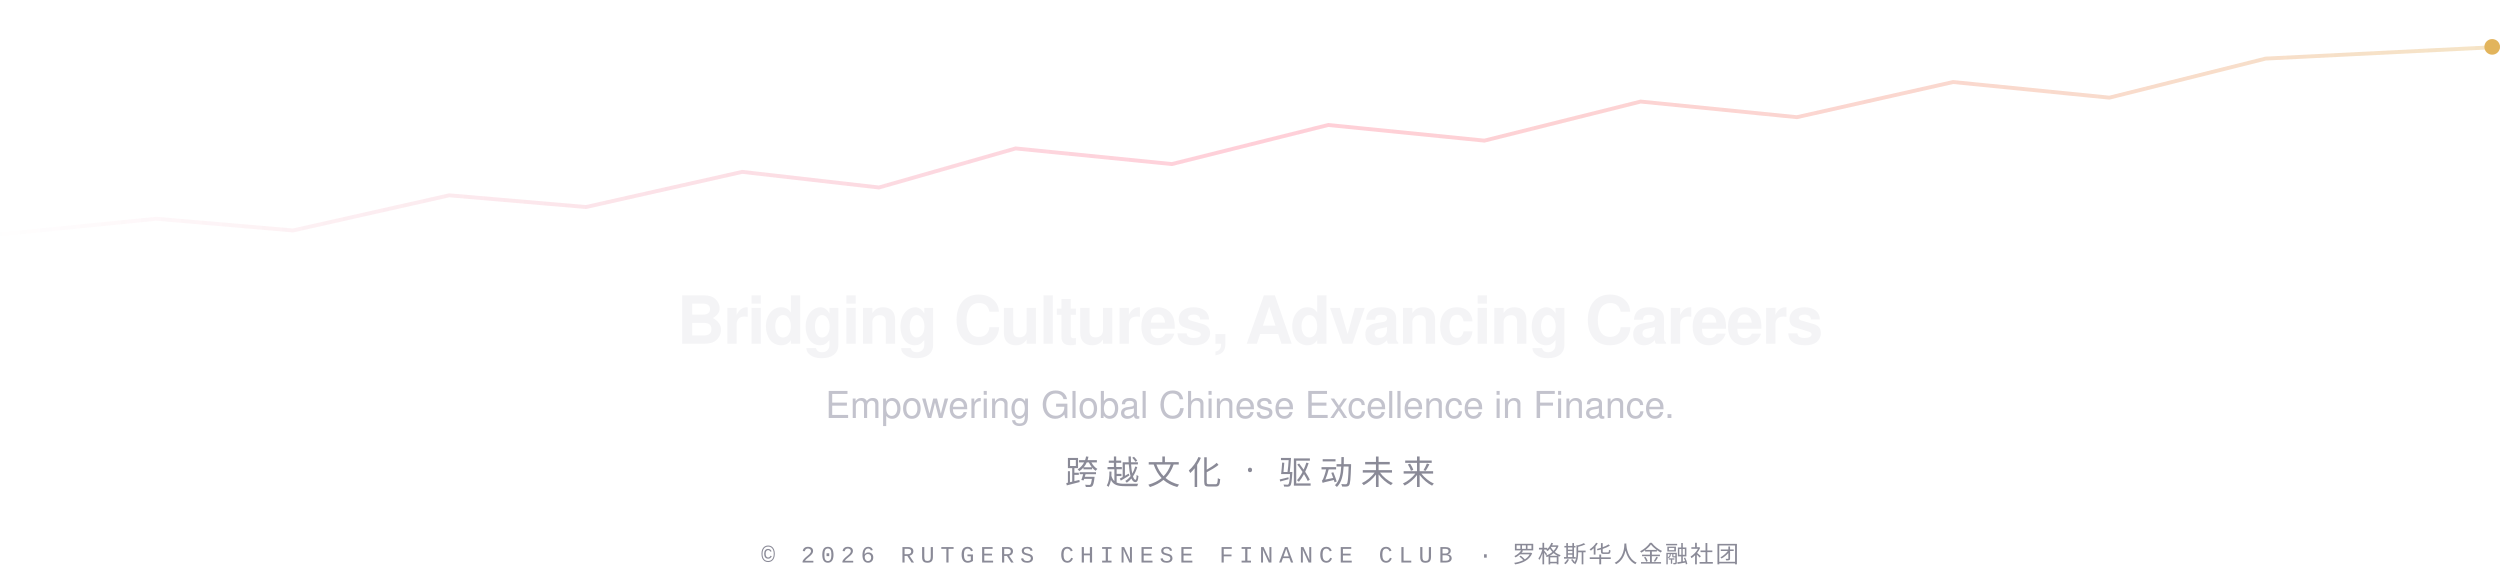
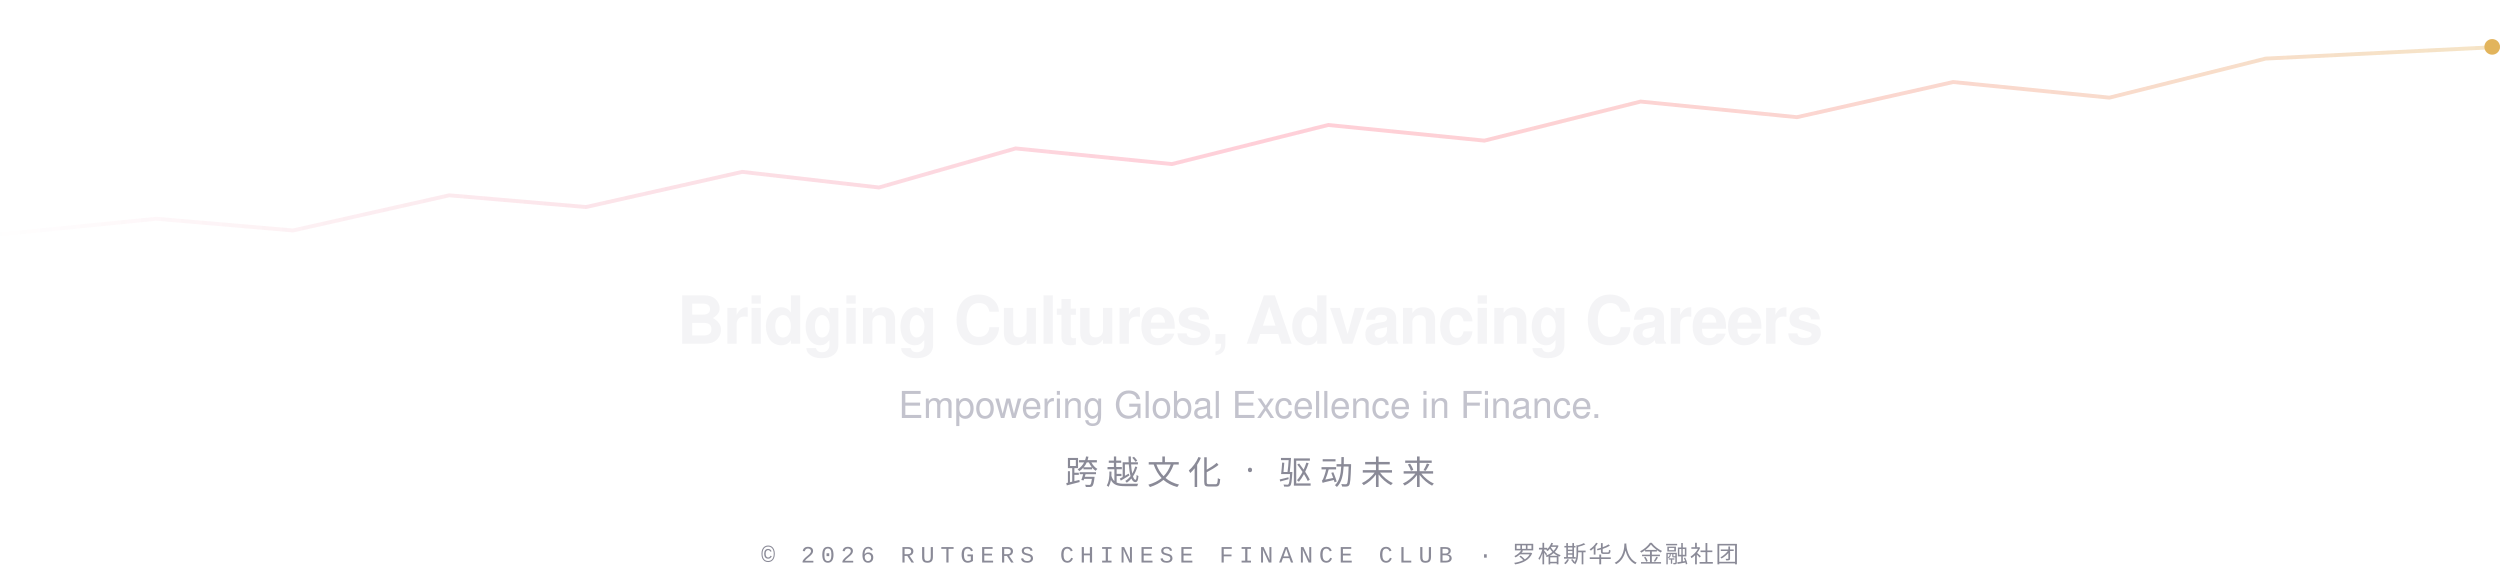
- <svg xmlns="http://www.w3.org/2000/svg" viewBox="0 0 1280 300" width="1280" height="300" role="img" aria-label="Bridging Cultures, Advancing Careers: Empowering Global Chinese Excellence in Finance.">
+ <svg xmlns="http://www.w3.org/2000/svg" viewBox="0 0 1280 300" width="1280" height="300" role="img" aria-label="Bridging Cultures, Advancing Careers: Empowering Global Excellence in Finance.">
  <style>
  .sans { font-family: -apple-system, BlinkMacSystemFont, 'Segoe UI', 'Helvetica Neue', Helvetica, Arial, 'PingFang SC', 'Hiragino Sans GB', 'Microsoft YaHei', 'Noto Sans SC', sans-serif; }
  .cjk { font-family: 'PingFang SC', 'Hiragino Sans GB', 'Microsoft YaHei', 'Noto Sans SC', 'Source Han Sans SC', sans-serif; }
  .mono { font-family: ui-monospace, 'SF Mono', SFMono-Regular, Menlo, Consolas, 'Liberation Mono', monospace; }
  
  .draw { stroke-dasharray: 1400; stroke-dashoffset: 1400; animation: draw 3s cubic-bezier(0.22,1,0.28,1) forwards; }
  @keyframes draw { to { stroke-dashoffset: 0; } }
  .blink { animation: blink 2.4s ease-in-out infinite; }
  @keyframes blink { 0%,100% { opacity: 1; } 50% { opacity: .2; } }
  @media (prefers-reduced-motion: reduce) { .draw { stroke-dashoffset: 0; } }

  @media (prefers-reduced-motion: reduce) { * { animation: none !important; } }
</style>
  <defs>
    <linearGradient id="l" x1="0" x2="1">
      <stop offset="0" stop-color="#cc0033" stop-opacity="0" />
      <stop offset="0.5" stop-color="#ff3d63" stop-opacity="0.7" />
      <stop offset="1" stop-color="#e2b45c" />
    </linearGradient>
  </defs>
  <path d="M0,120 L80,112 L150,118 L230,100 L300,106 L380,88 L450,96 L520,76 L600,84 L680,64 L760,72 L840,52 L920,60 L1000,42 L1080,50 L1160,30 L1280,24" fill="none" stroke="url(#l)" stroke-opacity="0.35" stroke-width="2" />
  <path d="M0,120 L80,112 L150,118 L230,100 L300,106 L380,88 L450,96 L520,76 L600,84 L680,64 L760,72 L840,52 L920,60 L1000,42 L1080,50 L1160,30 L1280,24" fill="none" stroke="url(#l)" stroke-width="2" class="draw" />
  <circle cx="1276" cy="24" r="4" fill="#e2b45c" class="blink" />
  <text x="640" y="176" text-anchor="middle" class="sans" font-size="34" font-weight="700" letter-spacing="-0.8" fill="#f4f4f6">Bridging Cultures, Advancing Careers</text>
-   <text x="640" y="214" text-anchor="middle" class="sans" font-size="19" fill="#c3c3cd">Empowering Global Chinese Excellence in Finance.</text>
+   <text x="640" y="214" text-anchor="middle" class="sans" font-size="19" fill="#c3c3cd">Empowering Global Excellence in Finance.</text>
  <text x="640" y="248" text-anchor="middle" class="cjk" font-size="17" letter-spacing="4" fill="#8a8a97">跨越文化 · 驱动未来</text>
  <text x="640" y="288" text-anchor="middle" class="mono" font-size="12" letter-spacing="3" fill="#8a8a97">© 2026 RUTGERS CHINESE FINANCE CLUB · <tspan class="cjk" letter-spacing="1">罗格斯华人金融社团</tspan>
  </text>
</svg>
